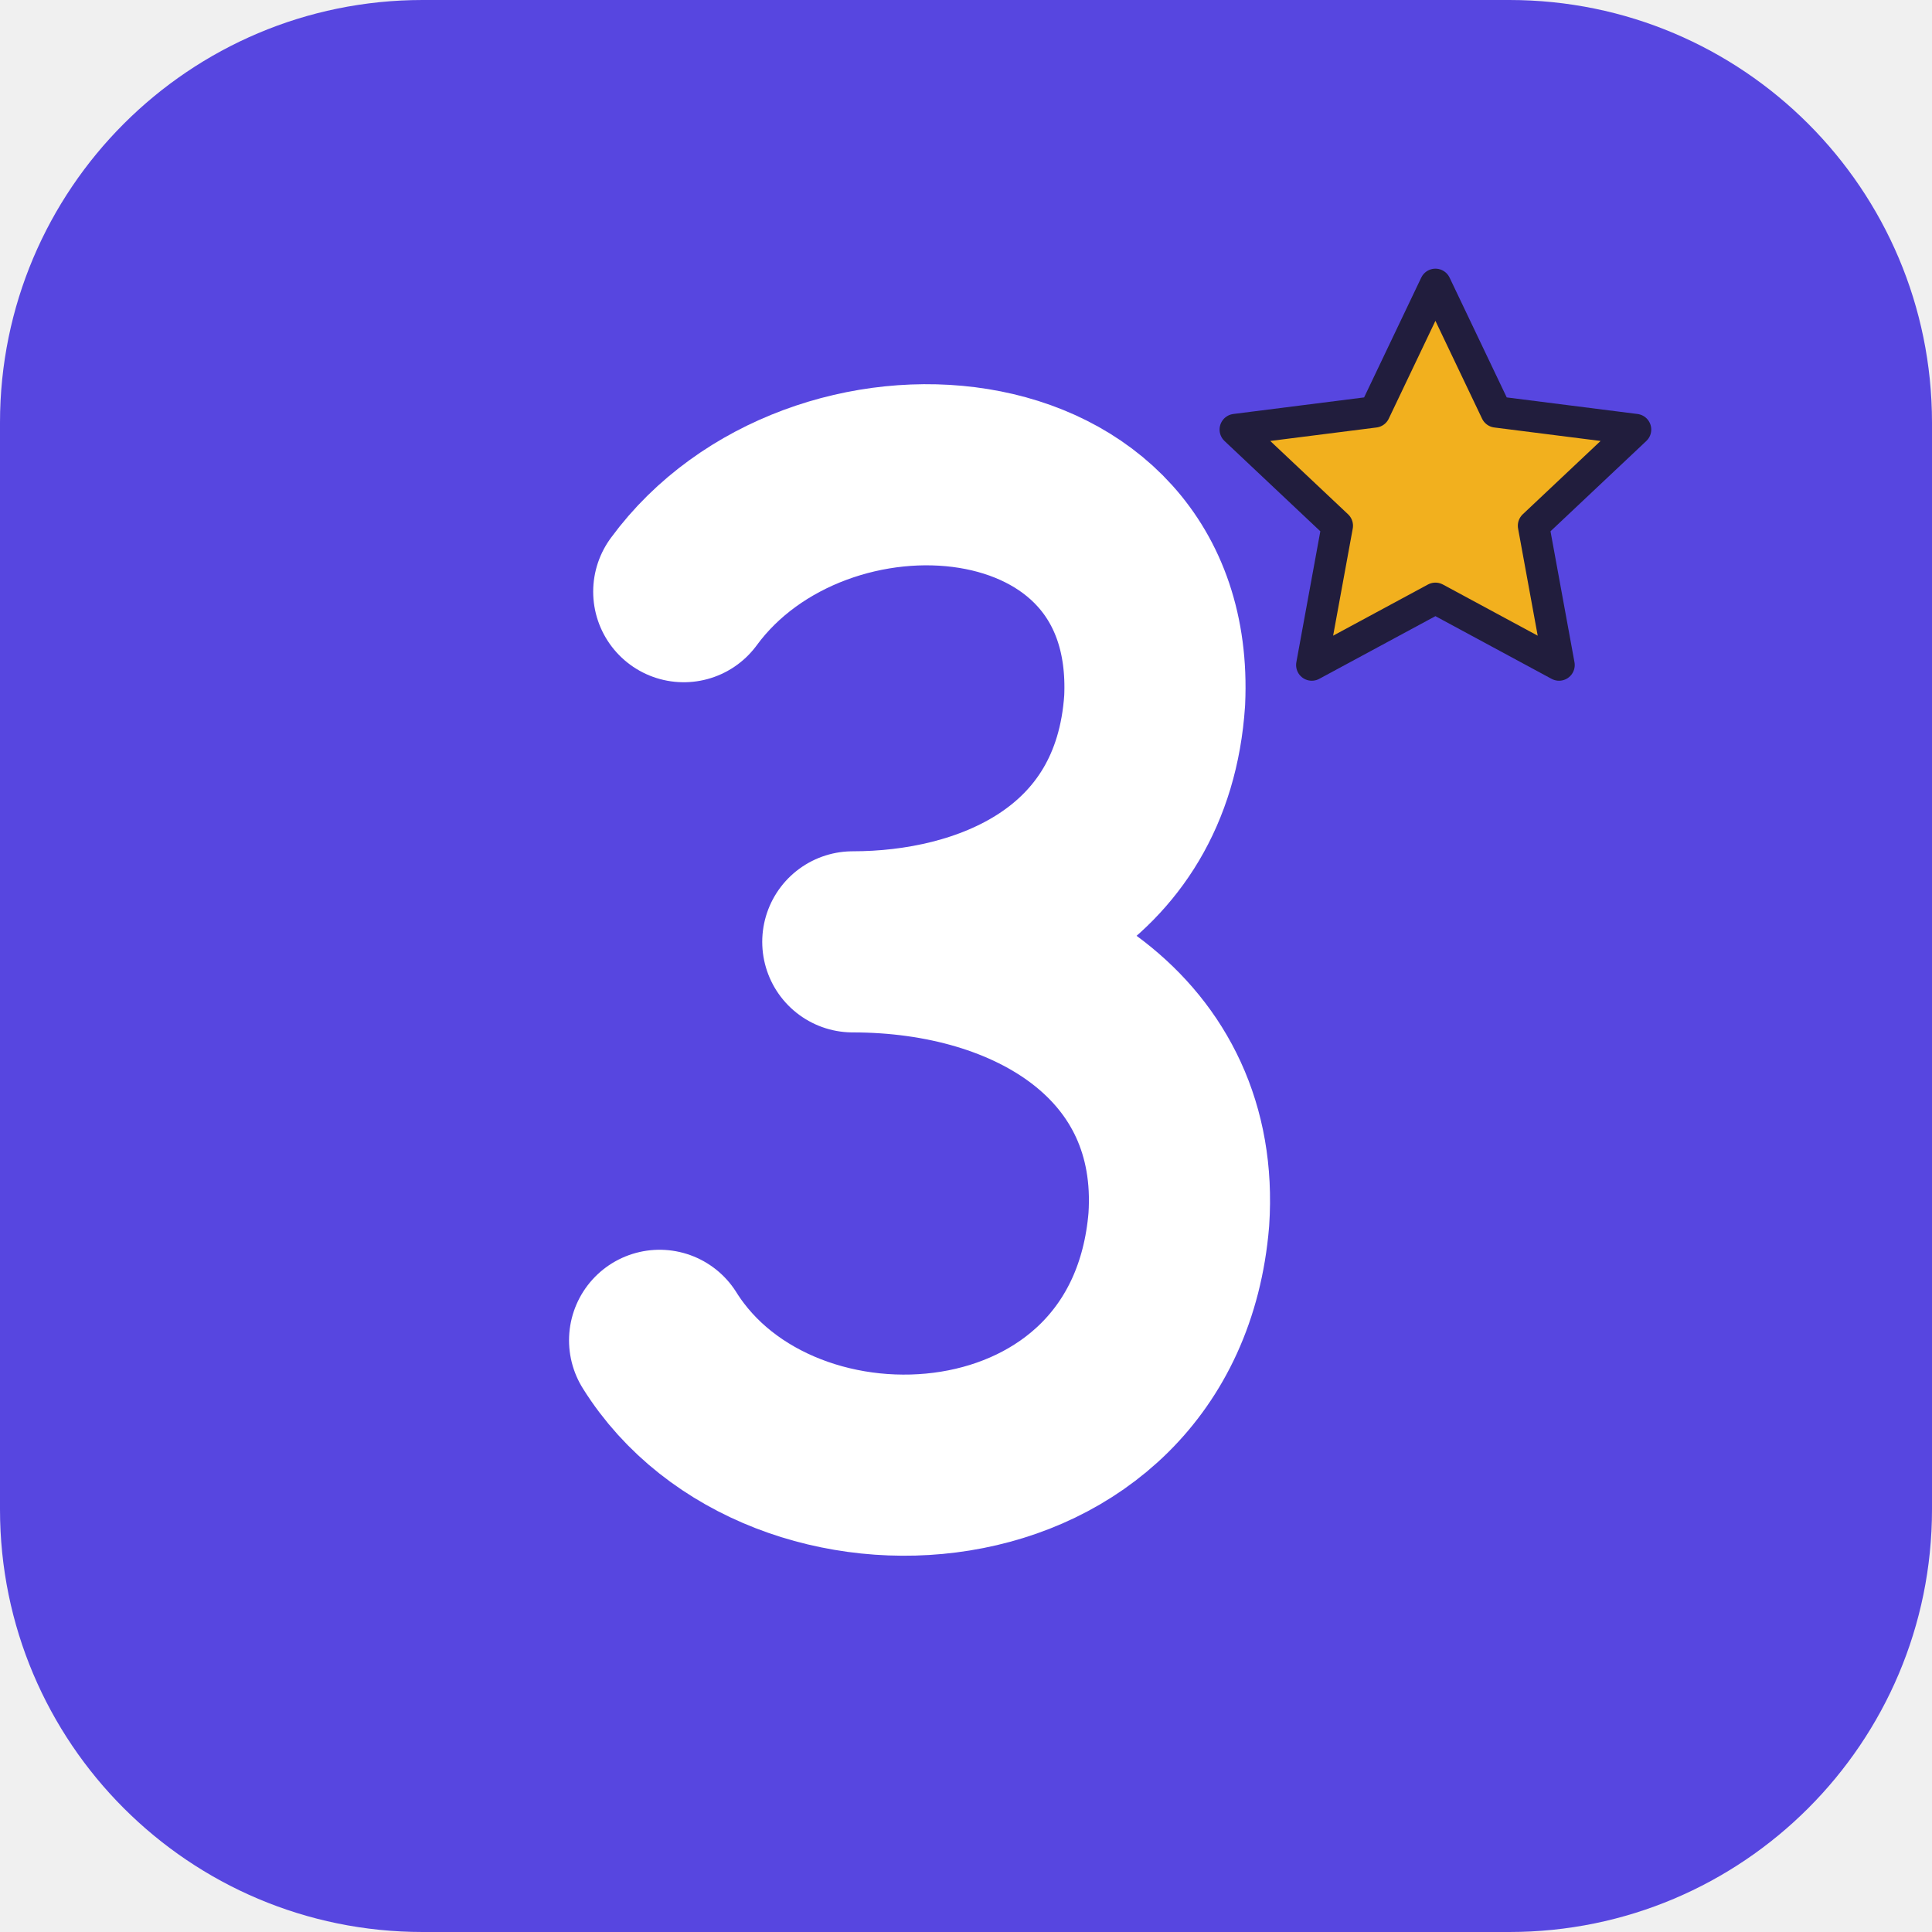
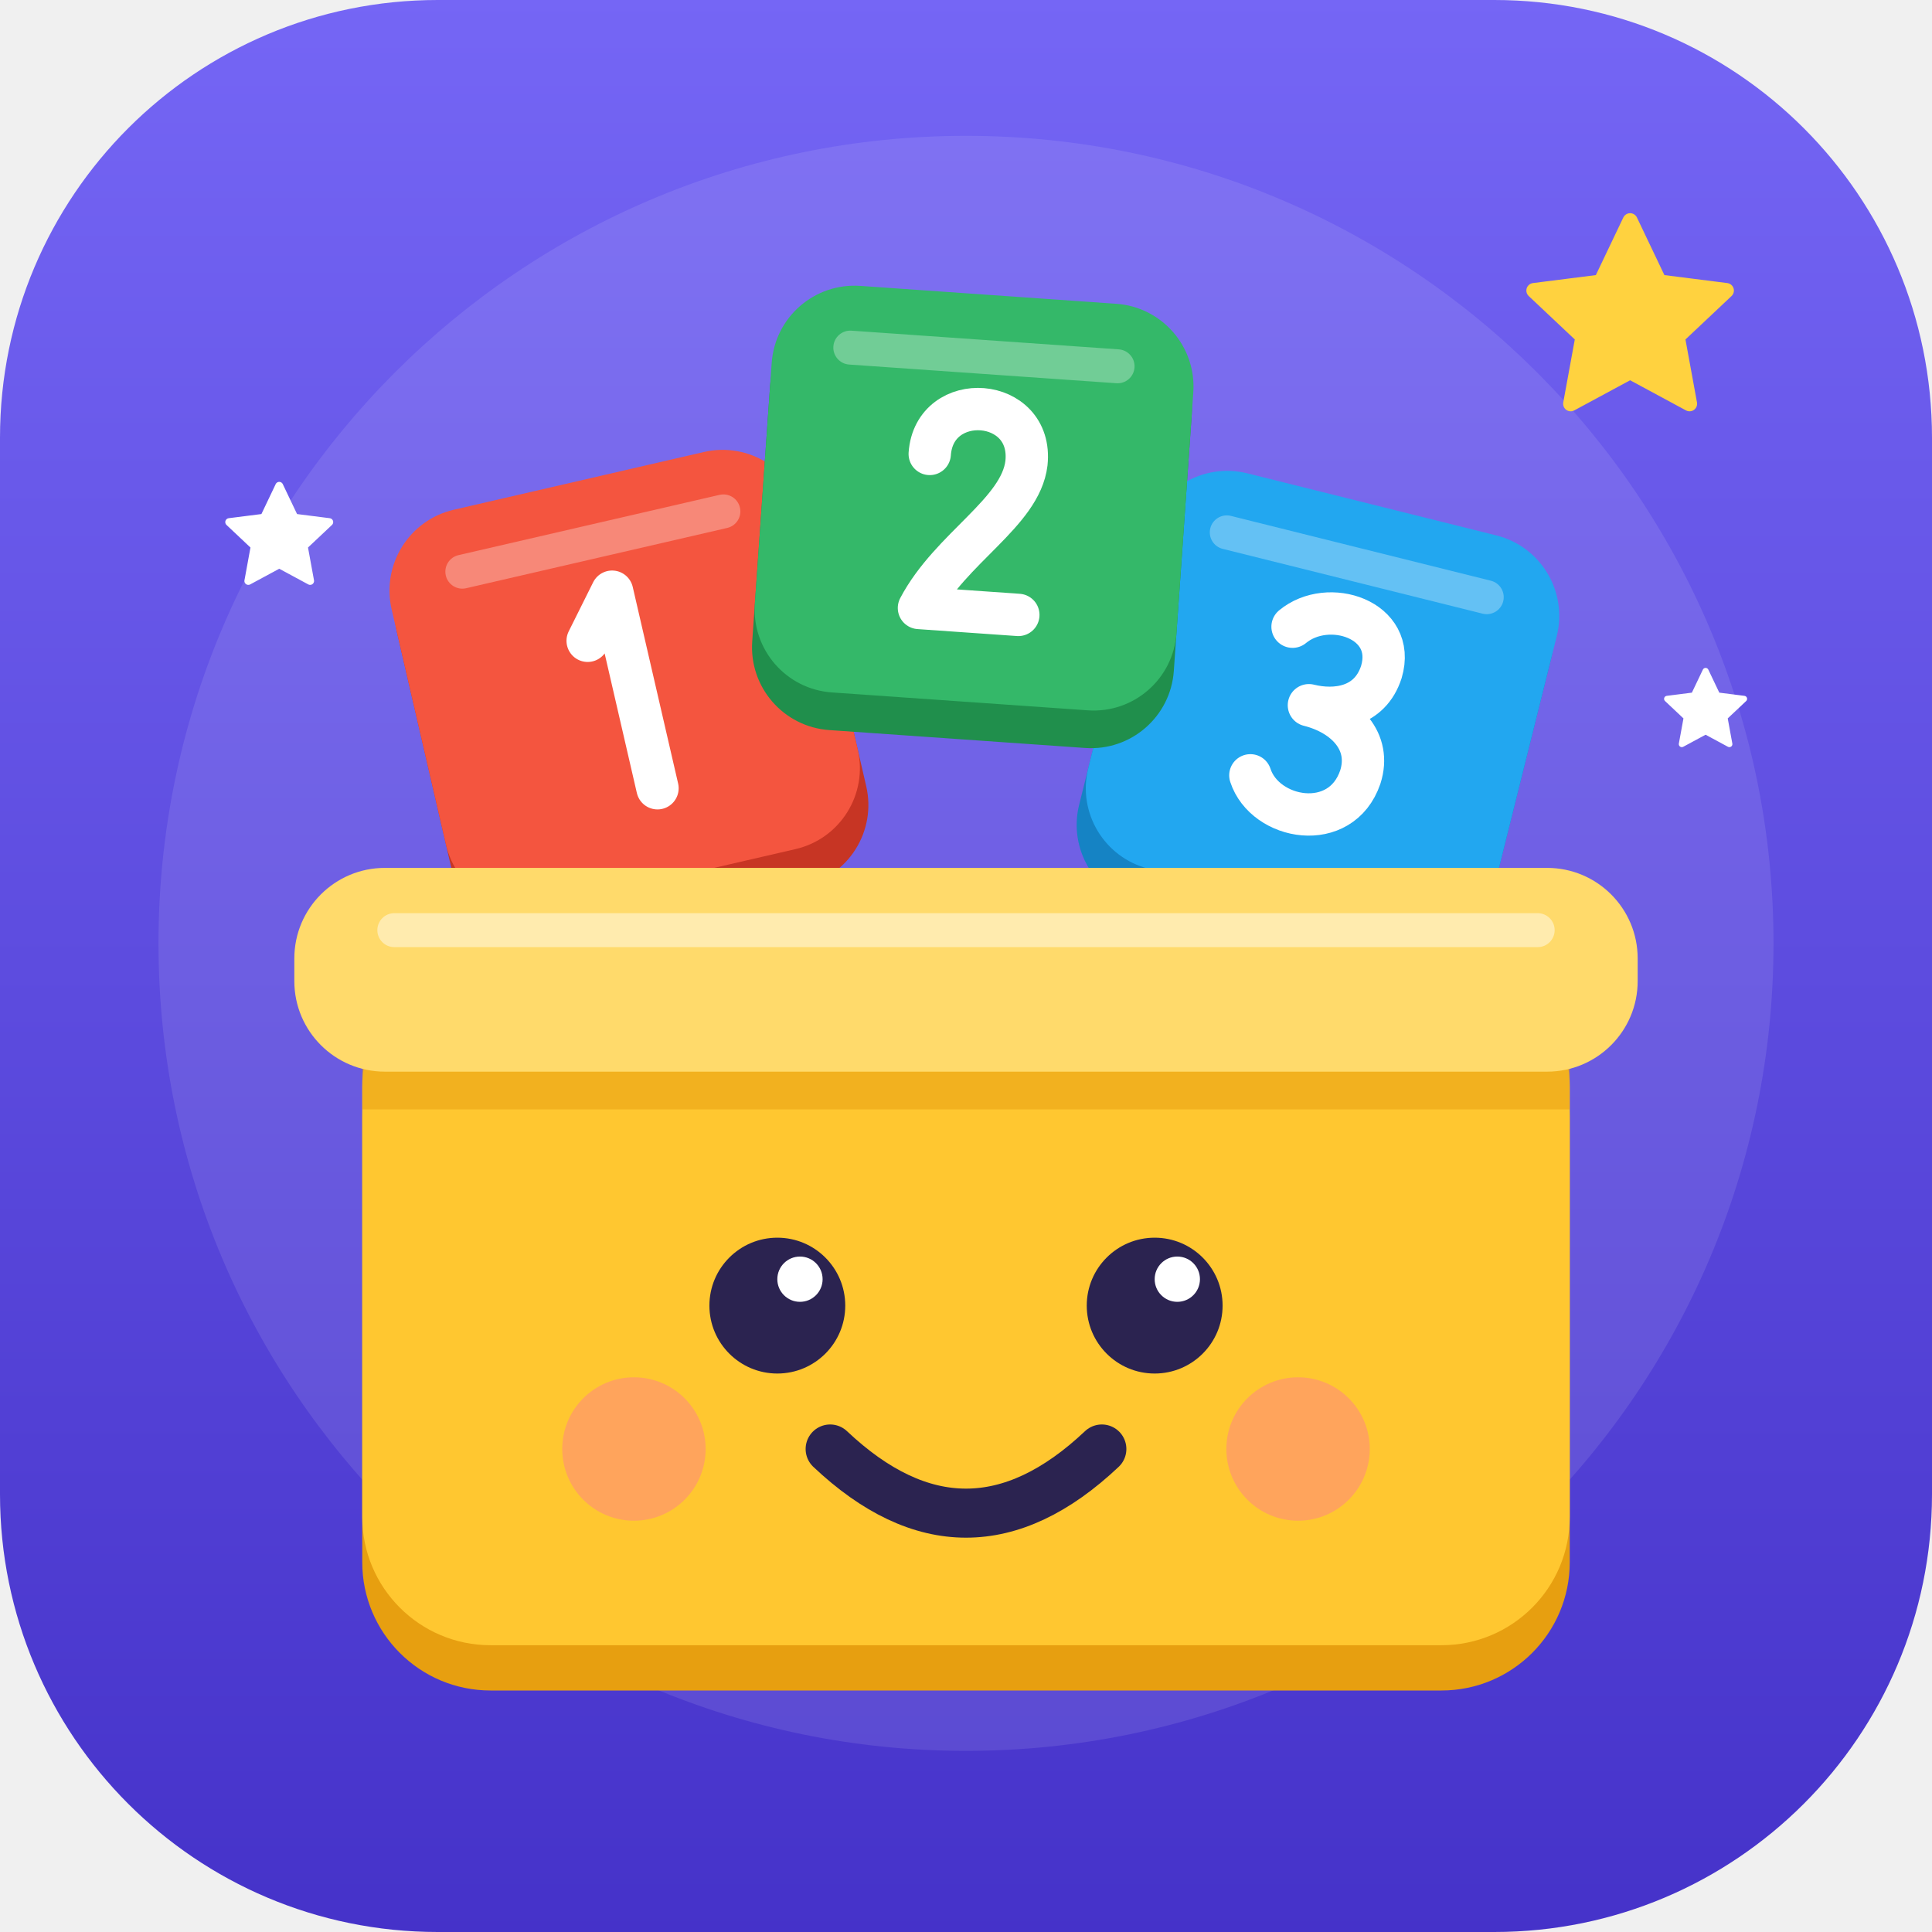
<svg xmlns="http://www.w3.org/2000/svg" viewBox="0 0 512 512">
-   <rect width="512" height="512" rx="112" fill="#5746E0" />
-   <g transform="translate(256 256) scale(1.0) translate(-256 -256)">
-     <path transform="translate(146 96) scale(3.2)" d="M11 19C22 4 51 6 50 28 49 43 36 48 25 48 40 48 53 56 52 71 50 95 19 97 9 81" fill="none" stroke="#ffffff" stroke-width="15" stroke-linecap="round" stroke-linejoin="round" />
-     <path transform="translate(318 66) scale(5.2)" d="M12 1.8l3.1 6.5 7.1.9-5.2 4.9 1.3 7.1L12 17.8 5.7 21.2 7 14.1 1.8 9.2l7.1-.9z" fill="#F2B01E" stroke="#211D3D" stroke-width="1.6" stroke-linejoin="round" />
+   <defs>
+     <linearGradient id="tb-sky" x1="0" y1="0" x2="0" y2="1">
+       <stop offset="0" stop-color="#7566F5" />
+       <stop offset="1" stop-color="#4532C9" />
+     </linearGradient>
+   </defs>
+   <rect width="512" height="512" rx="116" fill="url(#tb-sky)" />
+   <circle cx="256" cy="250" r="214" fill="#fff" opacity=".1" />
+   <g transform="translate(256 262) scale(1) translate(-256 -270)">
+     <path transform="translate(432 92) scale(2.5) translate(-12 -12)" d="M12 1.8l3.1 6.5 7.1.9-5.2 4.9 1.3 7.1L12 17.8 5.7 21.2 7 14.1 1.8 9.2l7.1-.9z" fill="#FFD23F" stroke="#FFD23F" stroke-width="1.6" stroke-linejoin="round" />
+     <path transform="translate(74 150) scale(1.3) translate(-12 -12)" d="M12 1.8l3.1 6.5 7.1.9-5.2 4.9 1.3 7.1L12 17.8 5.7 21.2 7 14.1 1.8 9.2l7.1-.9z" fill="#fff" stroke="#fff" stroke-width="1.6" stroke-linejoin="round" />
+     <path transform="translate(452 196) scale(1) translate(-12 -12)" d="M12 1.8l3.1 6.5 7.1.9-5.2 4.9 1.3 7.1L12 17.8 5.7 21.2 7 14.1 1.8 9.2l7.1-.9z" fill="#fff" stroke="#fff" stroke-width="1.6" stroke-linejoin="round" />
+     <rect x="104" y="238" width="304" height="70" rx="18" fill="#A85C0C" />
+     <g transform="translate(166 190) rotate(-13)">
+       <rect x="-56" y="-50" width="112" height="112" rx="22" fill="#C73524" />
+       <rect x="-56" y="-56" width="112" height="108" rx="22" fill="#F4553F" />
+       <rect x="-40" y="-44" width="80" height="9" rx="4.5" fill="#fff" opacity=".3" />
+       <g transform="translate(-19.8 -32)">
+         <path transform="translate(0 0) scale(0.66)" d="M19 27 33 10V91" fill="none" stroke="#fff" stroke-width="17" stroke-linecap="round" stroke-linejoin="round" />
+       </g>
+     </g>
+     <g transform="translate(350 196) rotate(14)">
+       <rect x="-56" y="-50" width="112" height="112" rx="22" fill="#1583C4" />
+       <rect x="-56" y="-56" width="112" height="108" rx="22" fill="#22A7F0" />
+       <rect x="-40" y="-44" width="80" height="9" rx="4.5" fill="#fff" opacity=".3" />
+       <g transform="translate(-19.8 -32)">
+         <path transform="translate(0 0) scale(0.66)" d="M11 19C22 4 51 6 50 28 49 43 36 48 25 48 40 48 53 56 52 71 50 95 19 97 9 81" fill="none" stroke="#fff" stroke-width="17" stroke-linecap="round" stroke-linejoin="round" />
+       </g>
+     </g>
+     <g transform="translate(258 142) rotate(4)">
+       <rect x="-56" y="-50" width="112" height="112" rx="22" fill="#208F4C" />
+       <rect x="-56" y="-56" width="112" height="108" rx="22" fill="#34B869" />
+       <rect x="-40" y="-44" width="80" height="9" rx="4.5" fill="#fff" opacity=".3" />
+       <g transform="translate(-19.8 -32)">
+         <path transform="translate(0 0) scale(0.66)" d="M11 29C11 3 51 3 50 30 49 50 22 66 11 91H51" fill="none" stroke="#fff" stroke-width="17" stroke-linecap="round" stroke-linejoin="round" />
+       </g>
+     </g>
+     <rect x="96" y="270" width="320" height="186" rx="34" fill="#E79F10" />
+     <rect x="96" y="262" width="320" height="182" rx="34" fill="#FFC730" />
+     <rect x="96" y="286" width="320" height="16" fill="#E79F10" opacity=".55" />
+     <rect x="78" y="238" width="356" height="54" rx="24" fill="#FFDA6B" />
+     <rect x="100" y="250" width="312" height="9" rx="4.5" fill="#fff" opacity=".45" />
+     <circle cx="168" cy="392" r="19" fill="#FF8C7A" opacity=".6" />
+     <circle cx="344" cy="392" r="19" fill="#FF8C7A" opacity=".6" />
+     <circle cx="206" cy="354" r="18" fill="#2B2350" />
+     <circle cx="306" cy="354" r="18" fill="#2B2350" />
+     <circle cx="212" cy="347" r="6" fill="#fff" />
+     <circle cx="312" cy="347" r="6" fill="#fff" />
+     <path d="M220 392Q256 426 292 392" fill="none" stroke="#2B2350" stroke-width="13" stroke-linecap="round" />
  </g>
</svg>
